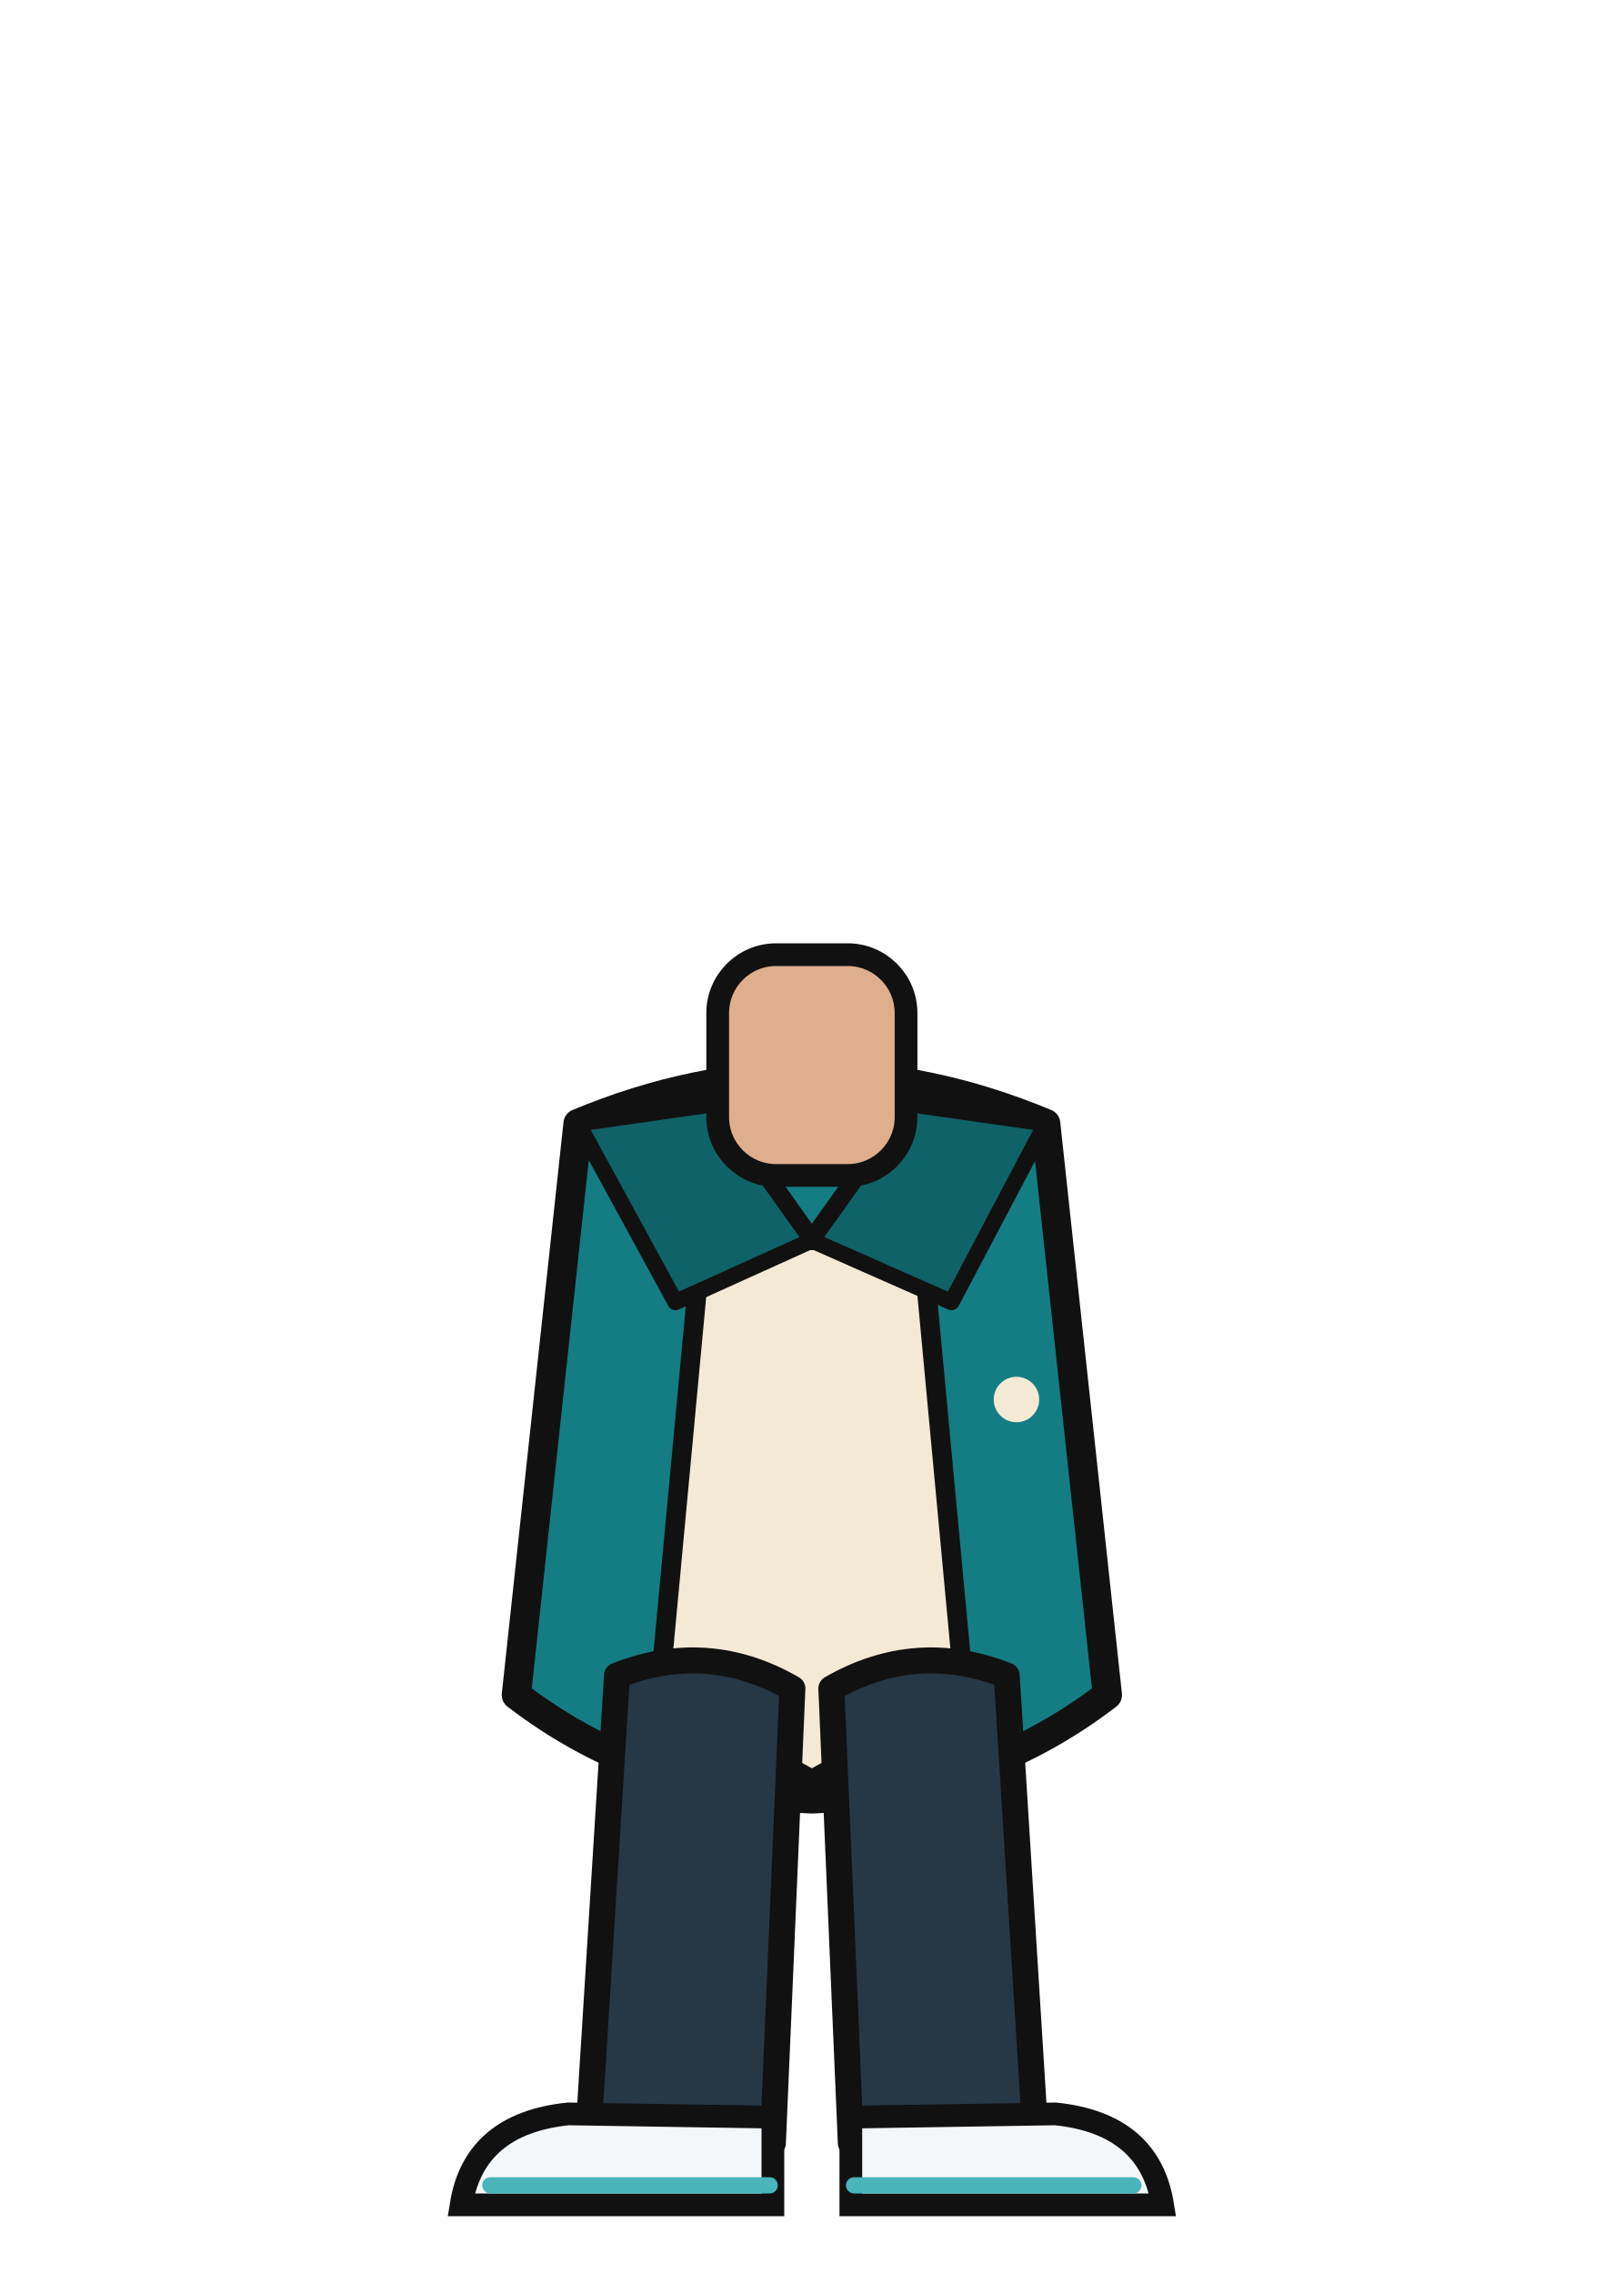
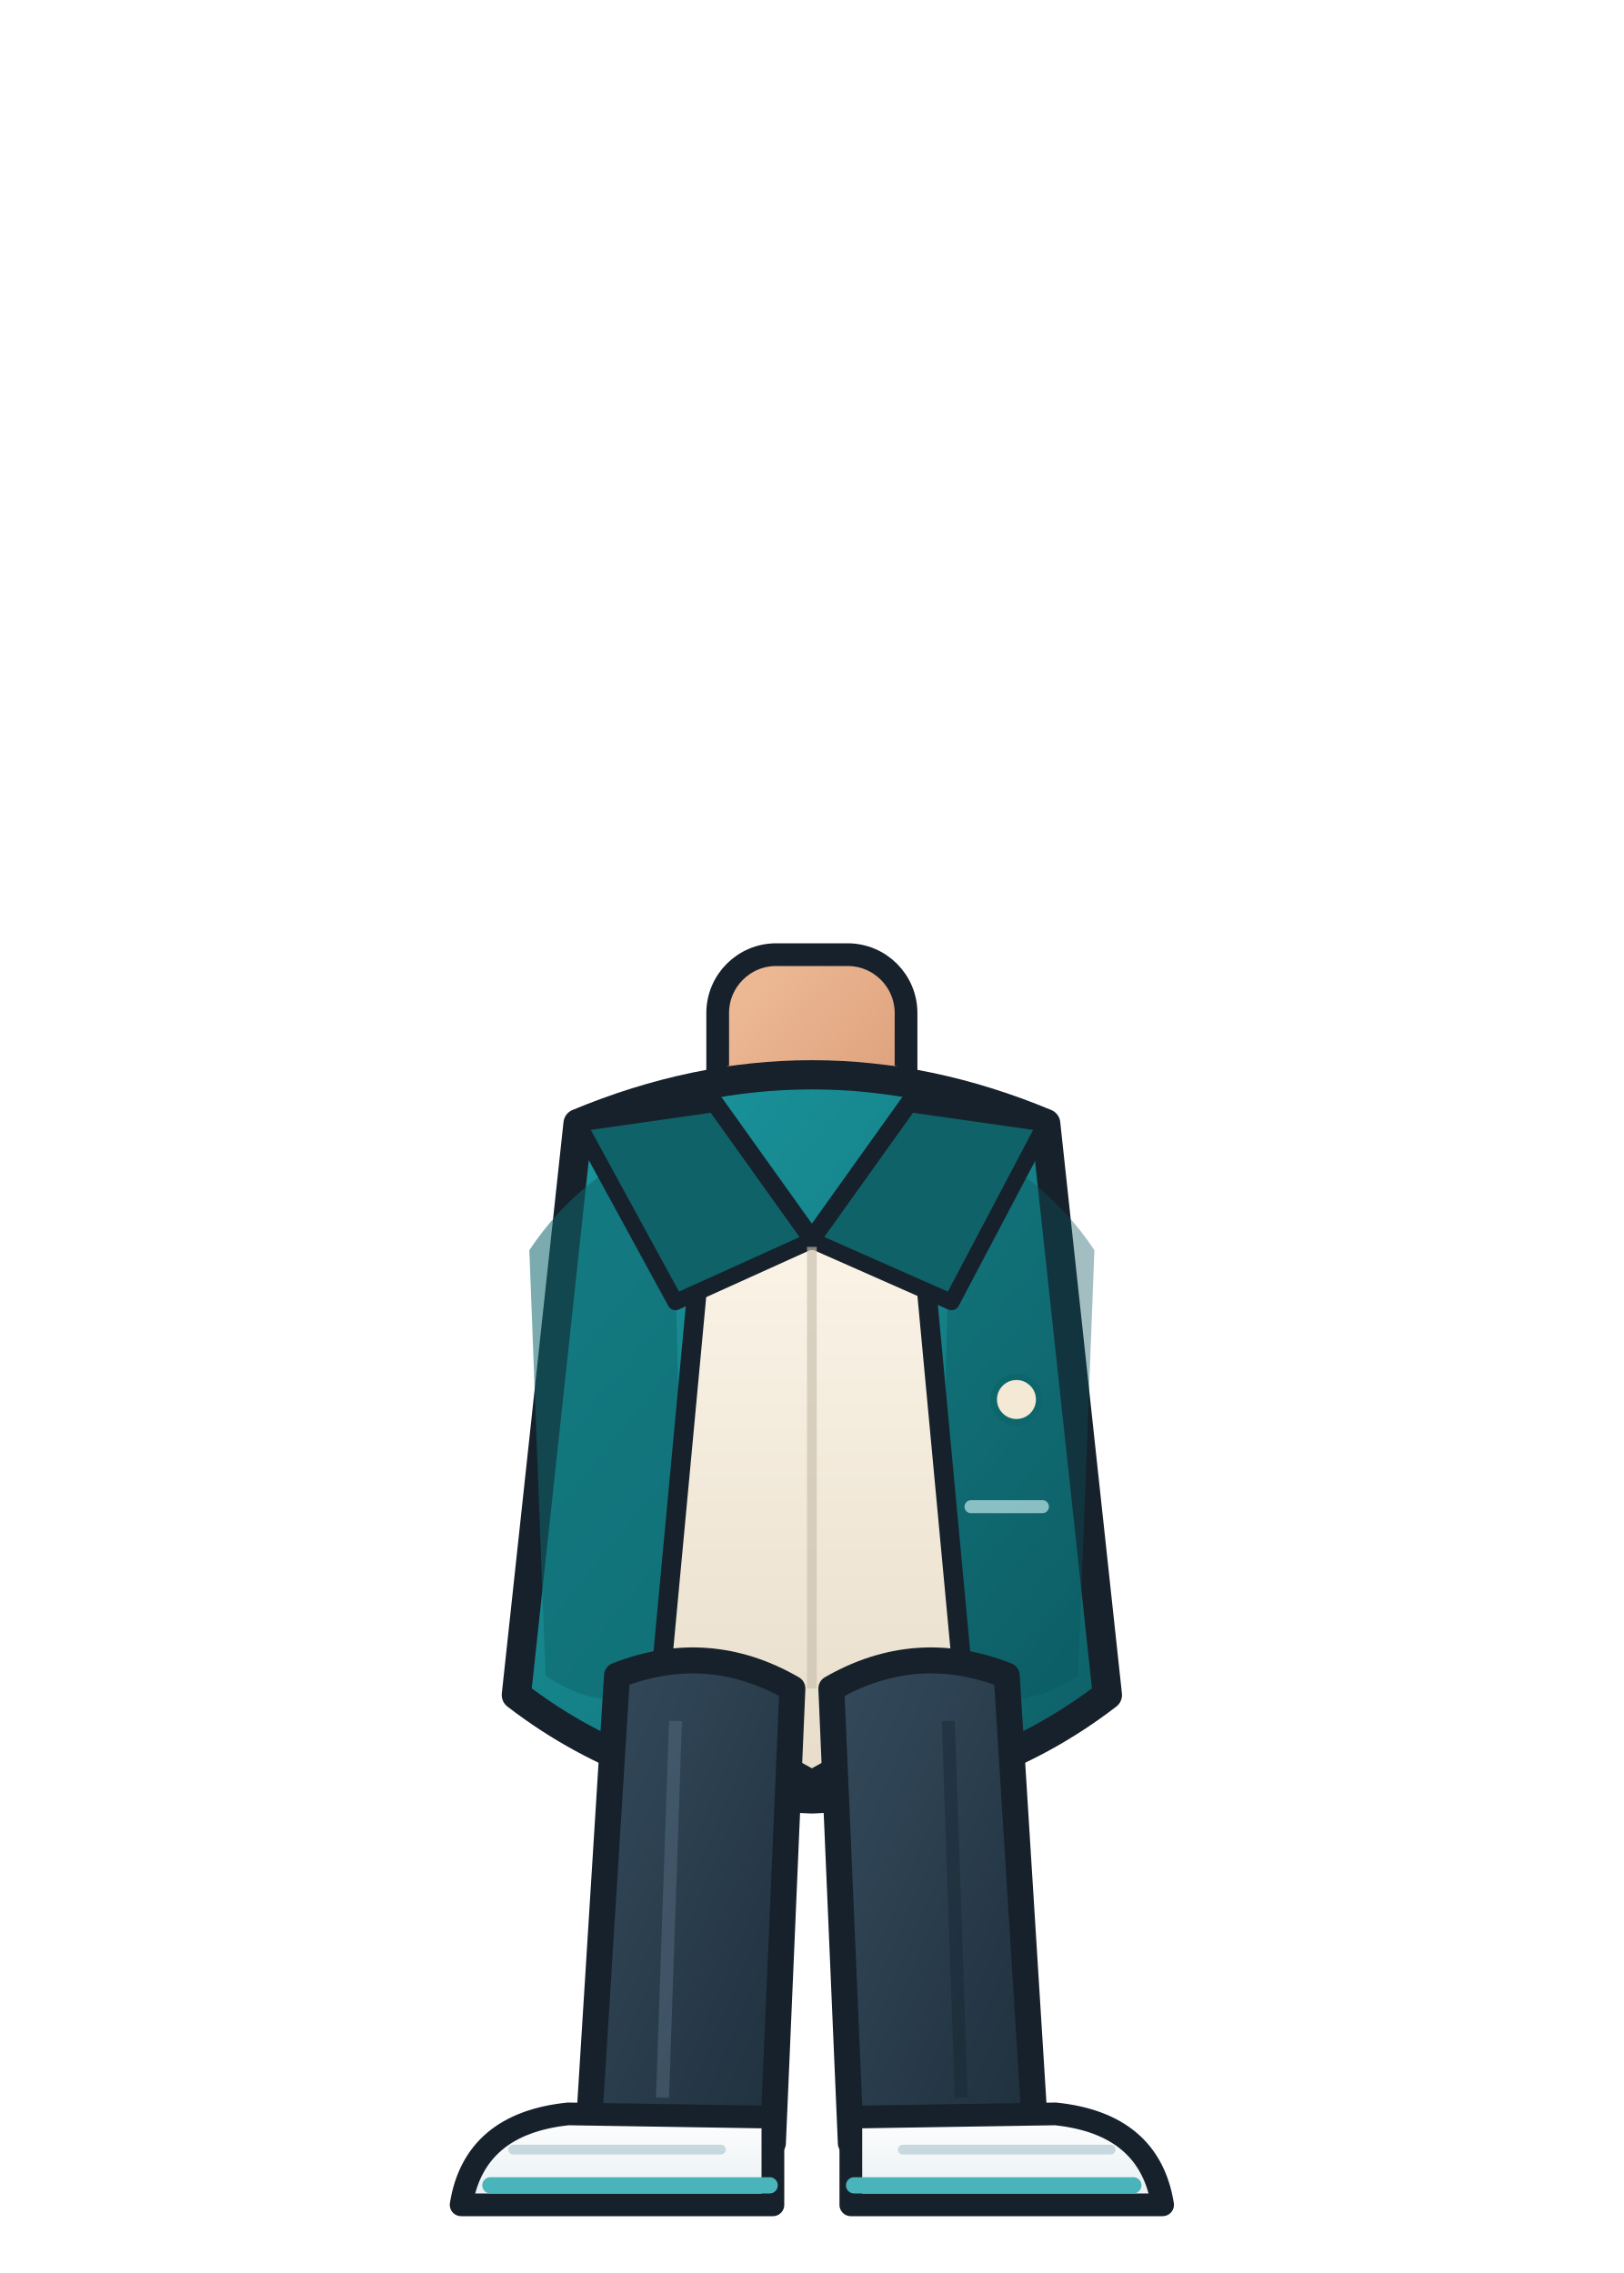
<svg xmlns="http://www.w3.org/2000/svg" viewBox="0 0 500 700" width="500" height="700">
-   <path d="M178 346 Q250 316 322 346 L341 522 Q302 552 250 554 Q198 552 159 522 Z" fill="#147D84" stroke="#111111" stroke-width="9" stroke-linejoin="round" />
-   <path d="M220 340 L250 382 L280 340 L297 522 L250 548 L203 522 Z" fill="#F4E9D5" stroke="#111111" stroke-width="6" stroke-linejoin="round" />
-   <path d="M178 346 L220 340 L250 382 L208 401 Z" fill="#0F6268" stroke="#111111" stroke-width="5" stroke-linejoin="round" />
-   <path d="M322 346 L280 340 L250 382 L293 401 Z" fill="#0F6268" stroke="#111111" stroke-width="5" stroke-linejoin="round" />
-   <rect x="221" y="294" width="58" height="68" rx="18" fill="#DFAE8C" stroke="#111111" stroke-width="7" />
-   <path d="M190 516 Q218 505 244 520 L238 660 L181 660 Z" fill="#263746" stroke="#111111" stroke-width="8" stroke-linejoin="round" />
-   <path d="M256 520 Q282 505 310 516 L319 660 L262 660 Z" fill="#263746" stroke="#111111" stroke-width="8" stroke-linejoin="round" />
-   <path d="M175 651 Q146 654 142 679 L238 679 L238 652 Z" fill="#F4F7F9" stroke="#111111" stroke-width="7" />
-   <path d="M262 652 L262 679 L358 679 Q354 654 325 651 Z" fill="#F4F7F9" stroke="#111111" stroke-width="7" />
+   <defs>
+     <linearGradient id="jacket" x1="0" y1="0" x2="1" y2="1">
+       <stop offset="0" stop-color="#1B98A0" />
+       <stop offset="0.58" stop-color="#147D84" />
+       <stop offset="1" stop-color="#0D5B62" />
+     </linearGradient>
+     <linearGradient id="shirt" x1="0" y1="0" x2="0" y2="1">
+       <stop offset="0" stop-color="#FFF9EE" />
+       <stop offset="1" stop-color="#E8DDCA" />
+     </linearGradient>
+     <linearGradient id="pants" x1="0" y1="0" x2="1" y2="1">
+       <stop offset="0" stop-color="#344B5D" />
+       <stop offset="1" stop-color="#1F2F3C" />
+     </linearGradient>
+     <linearGradient id="skin" x1="0" y1="0" x2="1" y2="1">
+       <stop offset="0" stop-color="#F0BE9A" />
+       <stop offset="1" stop-color="#D89974" />
+     </linearGradient>
+     <linearGradient id="shoe" x1="0" y1="0" x2="0" y2="1">
+       <stop offset="0" stop-color="#FFFFFF" />
+       <stop offset="1" stop-color="#E7EEF1" />
+     </linearGradient>
+   </defs>
+   <rect x="221" y="294" width="58" height="68" rx="18" fill="url(#skin)" stroke="#17212B" stroke-width="7" />
+   <path d="M225 330 Q250 344 275 330" fill="none" stroke="#C98968" stroke-width="4" stroke-linecap="round" opacity="0.55" />
+   <path d="M178 346 Q250 316 322 346 L341 522 Q302 552 250 554 Q198 552 159 522 Z" fill="url(#jacket)" stroke="#17212B" stroke-width="9" stroke-linejoin="round" />
+   <path d="M163 385 Q179 361 207 350 L211 518 Q188 530 168 516 Z" fill="#0E666D" opacity="0.55" />
+   <path d="M337 385 Q321 361 293 350 L289 518 Q312 530 332 516 Z" fill="#0A555C" opacity="0.38" />
+   <path d="M220 340 L250 382 L280 340 L297 522 L250 548 L203 522 Z" fill="url(#shirt)" stroke="#17212B" stroke-width="6" stroke-linejoin="round" />
+   <path d="M178 346 L220 340 L250 382 L208 401 Z" fill="#0F6268" stroke="#17212B" stroke-width="5" stroke-linejoin="round" />
+   <path d="M322 346 L280 340 L250 382 L293 401 Z" fill="#0F6268" stroke="#17212B" stroke-width="5" stroke-linejoin="round" />
+   <path d="M250 384 V520" stroke="#C9BFAE" stroke-width="3" opacity="0.65" />
+   <circle cx="313" cy="431" r="7" fill="#F4E9D5" stroke="#0E666D" stroke-width="2" />
+   <path d="M299 464 h22" stroke="#B9E2E4" stroke-width="4" stroke-linecap="round" opacity="0.72" />
+   <path d="M190 516 Q218 505 244 520 L238 660 L181 660 Z" fill="url(#pants)" stroke="#17212B" stroke-width="8" stroke-linejoin="round" />
+   <path d="M256 520 Q282 505 310 516 L319 660 L262 660 Z" fill="url(#pants)" stroke="#17212B" stroke-width="8" stroke-linejoin="round" />
+   <path d="M208 530 L204 646" stroke="#597184" stroke-width="4" opacity="0.45" />
+   <path d="M292 530 L296 646" stroke="#162630" stroke-width="4" opacity="0.45" />
+   <path d="M175 651 Q146 654 142 679 L238 679 L238 652 Z" fill="url(#shoe)" stroke="#17212B" stroke-width="7" stroke-linejoin="round" />
+   <path d="M262 652 L262 679 L358 679 Q354 654 325 651 Z" fill="url(#shoe)" stroke="#17212B" stroke-width="7" stroke-linejoin="round" />
  <path d="M151 673 H237 M263 673 H349" stroke="#49B4BA" stroke-width="5" stroke-linecap="round" />
-   <circle cx="313" cy="431" r="7" fill="#F4E9D5" />
+   <path d="M158 662 H222 M278 662 H342" stroke="#C7D8DF" stroke-width="3" stroke-linecap="round" />
</svg>
